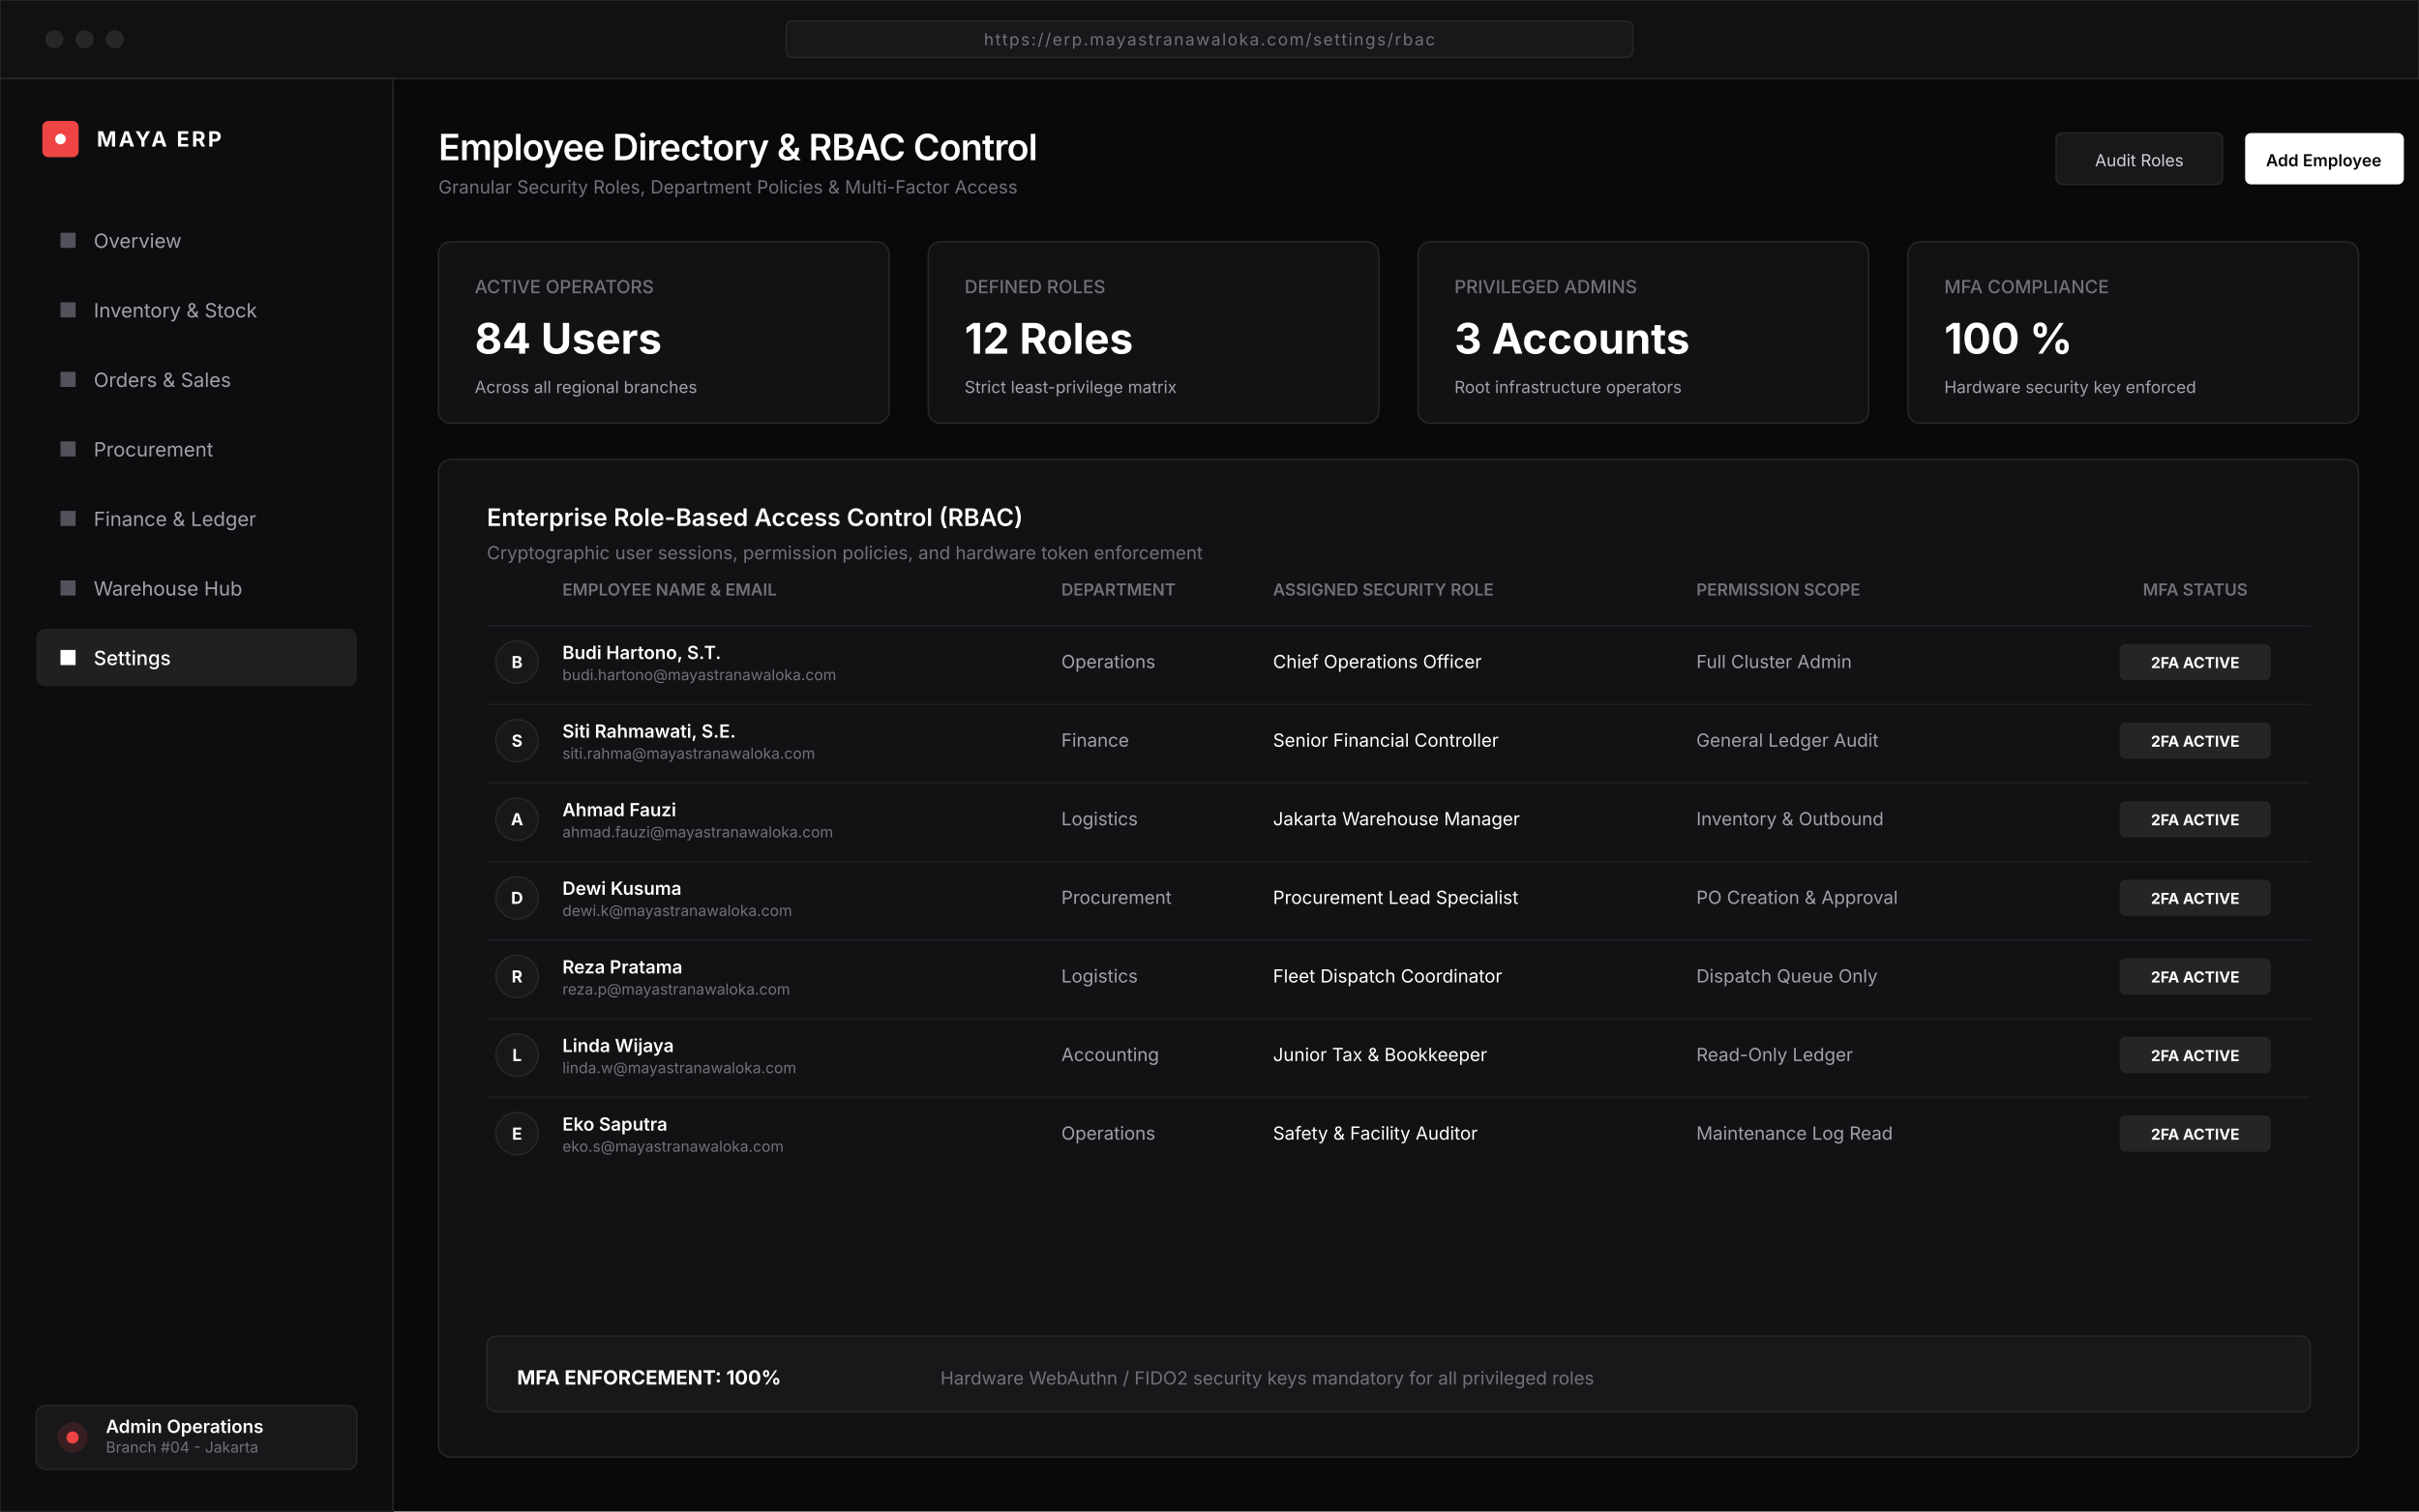
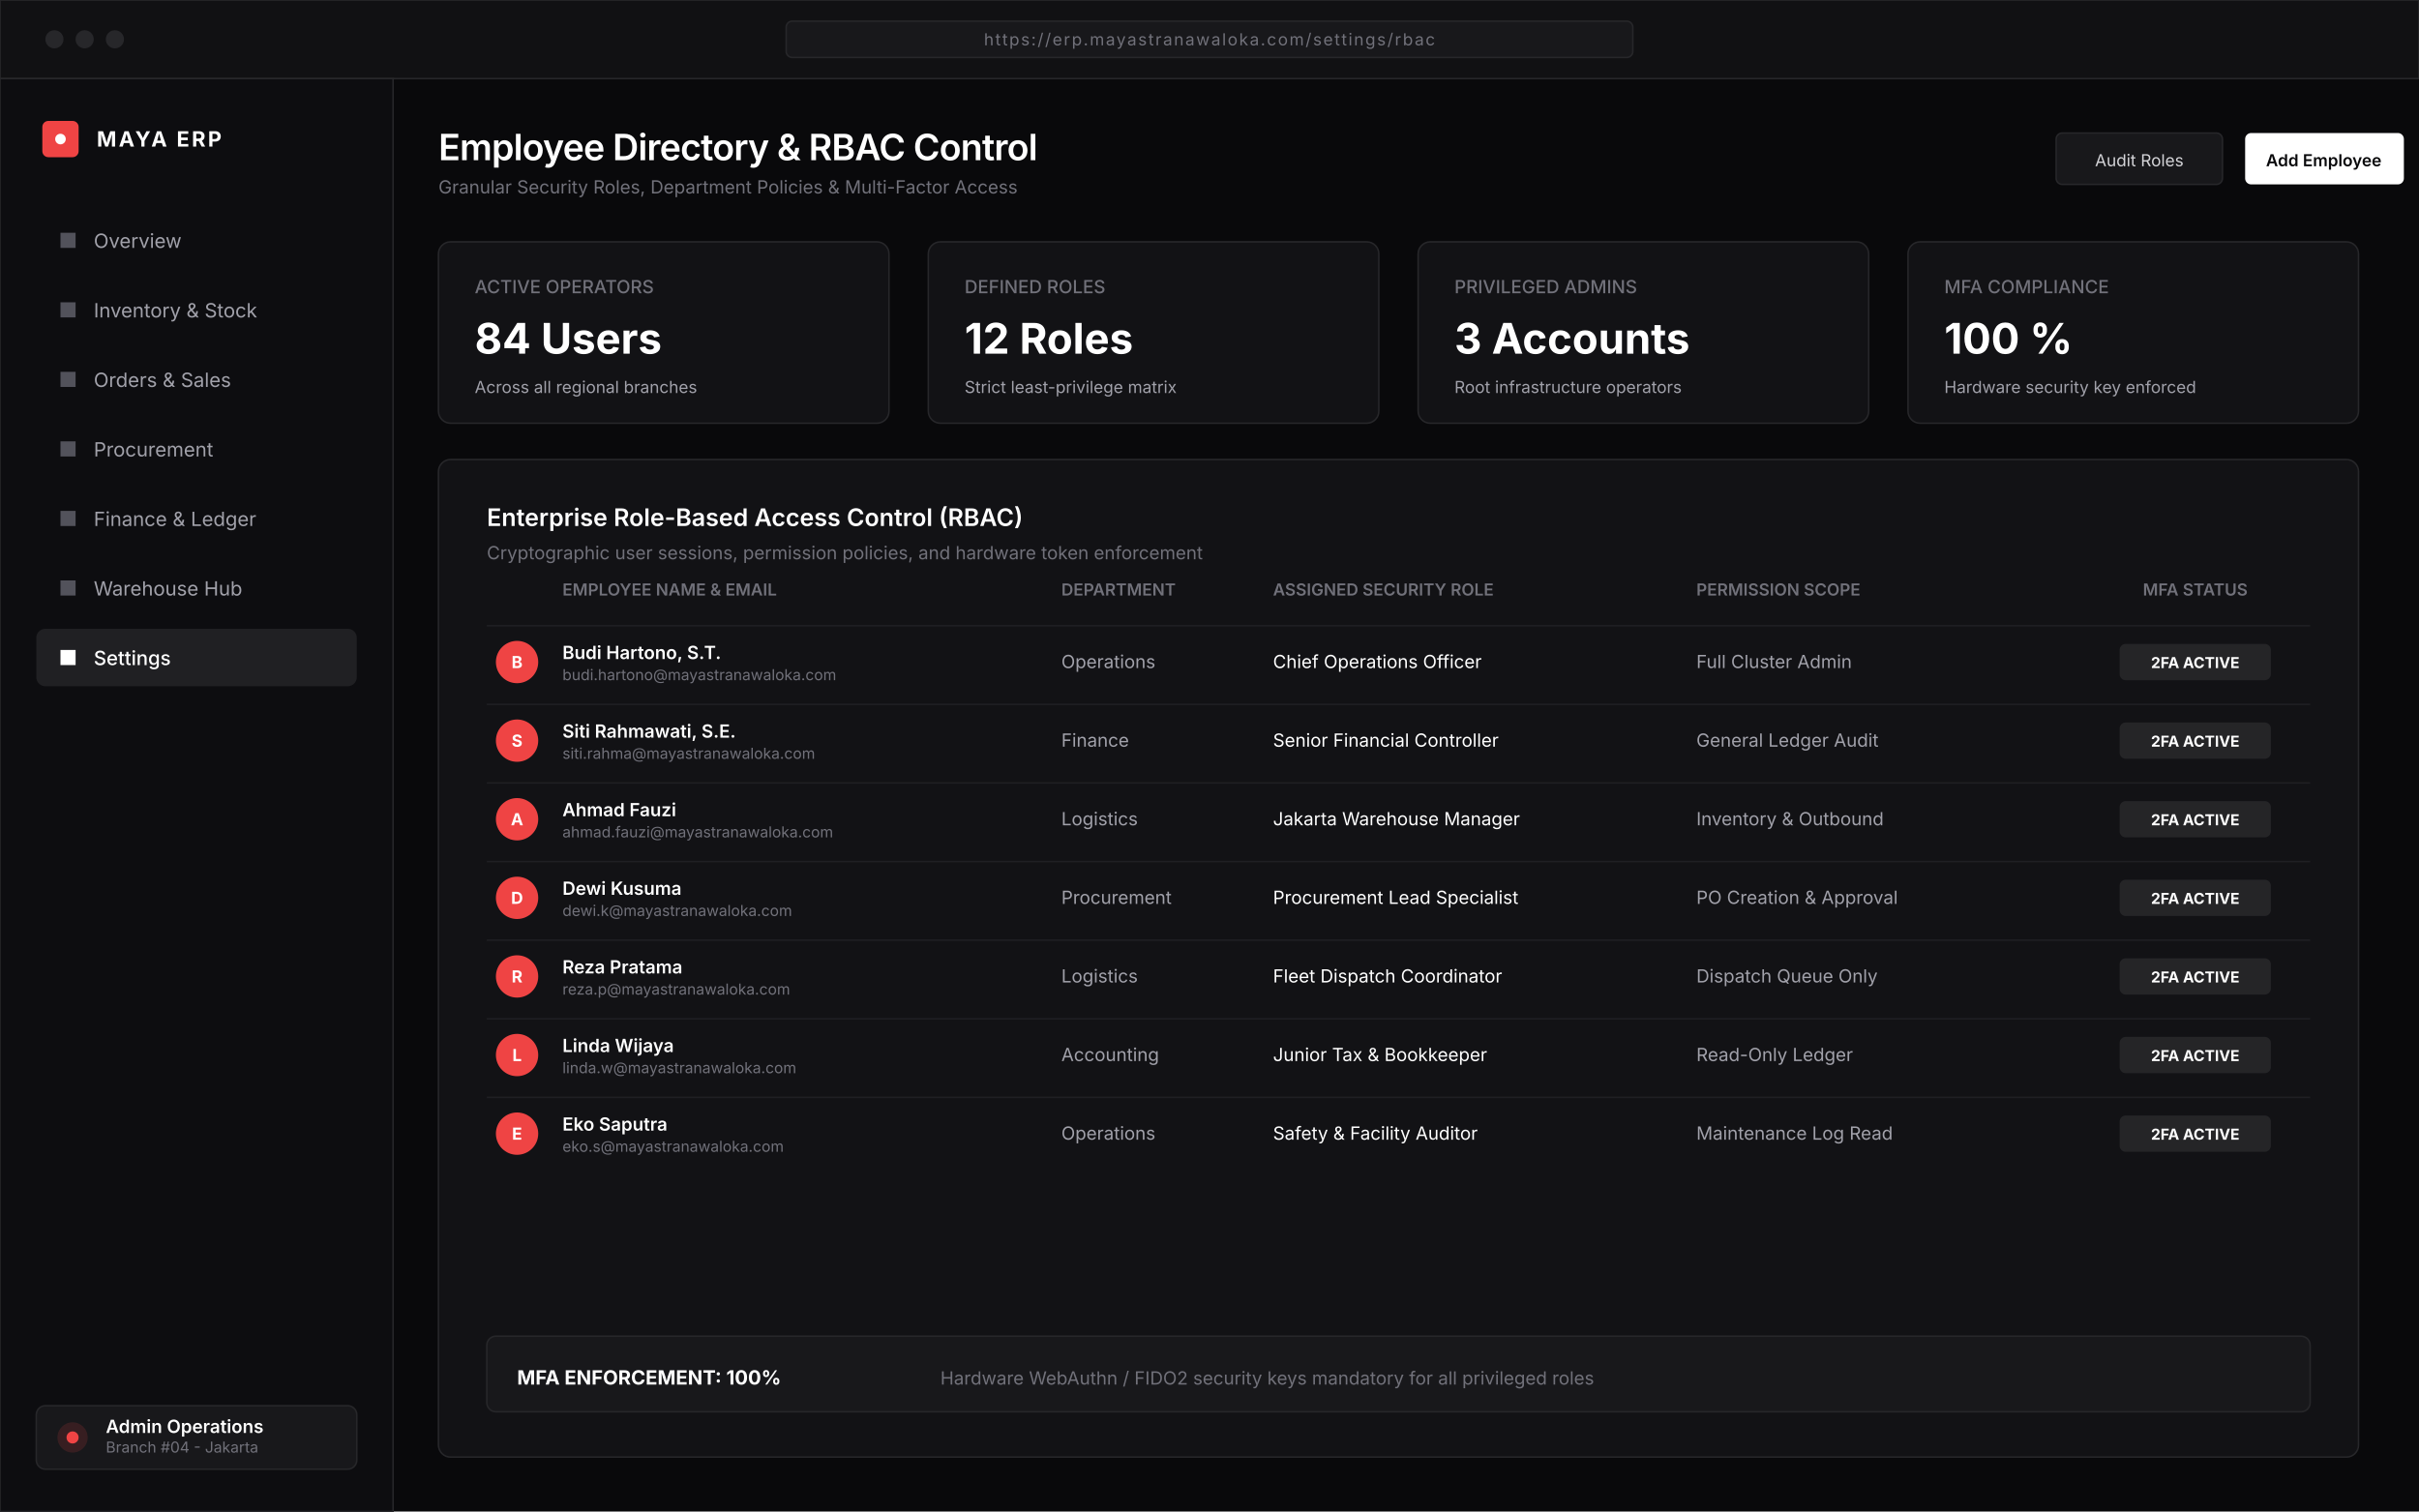
<svg xmlns="http://www.w3.org/2000/svg" viewBox="0 0 1600 1000" width="1600" height="1000" fill="none">
  <defs>
    <linearGradient id="chartGrad" x1="0" y1="0" x2="0" y2="1">
      <stop offset="0%" stop-color="#ef4444" stop-opacity="0.28" />
      <stop offset="100%" stop-color="#ef4444" stop-opacity="0.0" />
    </linearGradient>
    <linearGradient id="meterGrad" x1="0" y1="0" x2="1" y2="0">
      <stop offset="0%" stop-color="#ffffff" stop-opacity="0.8" />
      <stop offset="100%" stop-color="#ffffff" stop-opacity="0.2" />
    </linearGradient>
  </defs>
  <rect width="1600" height="1000" fill="#09090b" />
  <rect width="1600" height="52" fill="#111113" stroke="#27272a" stroke-width="1" />
  <circle cx="36" cy="26" r="6" fill="#27272a" />
  <circle cx="56" cy="26" r="6" fill="#27272a" />
  <circle cx="76" cy="26" r="6" fill="#27272a" />
  <rect x="520" y="14" width="560" height="24" rx="4" fill="#18181b" stroke="#27272a" stroke-width="1" />
  <text x="800" y="30" fill="#71717a" font-family="-apple-system, BlinkMacSystemFont, sans-serif" font-size="11" text-anchor="middle" letter-spacing="1">https://erp.mayastranawaloka.com/settings/rbac</text>
  <rect x="0" y="52" width="260" height="948" fill="#0d0d10" stroke="#27272a" stroke-width="1" />
  <rect x="28" y="80" width="24" height="24" rx="4" fill="#ef4444" />
  <circle cx="40" cy="92" r="3.5" fill="#fefefe" />
  <text x="64" y="97" fill="#ffffff" font-family="-apple-system, BlinkMacSystemFont, sans-serif" font-size="14" font-weight="700" letter-spacing="1.5">MAYA ERP</text>
  <g transform="translate(24, 140)">
    <rect x="16" y="14" width="10" height="10" fill="#52525b" />
    <text x="38" y="24" fill="#a1a1aa" font-family="-apple-system, BlinkMacSystemFont, sans-serif" font-size="13">Overview</text>
    <rect x="16" y="60" width="10" height="10" fill="#52525b" />
    <text x="38" y="70" fill="#a1a1aa" font-family="-apple-system, BlinkMacSystemFont, sans-serif" font-size="13">Inventory &amp; Stock</text>
    <rect x="16" y="106" width="10" height="10" fill="#52525b" />
    <text x="38" y="116" fill="#a1a1aa" font-family="-apple-system, BlinkMacSystemFont, sans-serif" font-size="13">Orders &amp; Sales</text>
    <rect x="16" y="152" width="10" height="10" fill="#52525b" />
    <text x="38" y="162" fill="#a1a1aa" font-family="-apple-system, BlinkMacSystemFont, sans-serif" font-size="13">Procurement</text>
    <rect x="16" y="198" width="10" height="10" fill="#52525b" />
    <text x="38" y="208" fill="#a1a1aa" font-family="-apple-system, BlinkMacSystemFont, sans-serif" font-size="13">Finance &amp; Ledger</text>
    <rect x="16" y="244" width="10" height="10" fill="#52525b" />
    <text x="38" y="254" fill="#a1a1aa" font-family="-apple-system, BlinkMacSystemFont, sans-serif" font-size="13">Warehouse Hub</text>
    <rect x="0" y="276" width="212" height="38" rx="6" fill="#ffffff" fill-opacity="0.08" />
    <rect x="16" y="290" width="10" height="10" fill="#ffffff" />
    <text x="38" y="300" fill="#ffffff" font-family="-apple-system, BlinkMacSystemFont, sans-serif" font-size="13" font-weight="500">Settings</text>
  </g>
  <rect x="24" y="930" width="212" height="42" rx="6" fill="#18181b" stroke="#27272a" stroke-width="1" />
  <circle cx="48" cy="951" r="10" fill="#ef4444" fill-opacity="0.15" />
  <circle cx="48" cy="951" r="4" fill="#ef4444" />
  <text x="70" y="948" fill="#ffffff" font-family="-apple-system, BlinkMacSystemFont, sans-serif" font-size="12" font-weight="600">Admin Operations</text>
  <text x="70" y="961" fill="#71717a" font-family="-apple-system, BlinkMacSystemFont, sans-serif" font-size="10">Branch #04 - Jakarta</text>
  <g transform="translate(290, 80)">
    <text x="0" y="26" fill="#ffffff" font-family="-apple-system, BlinkMacSystemFont, sans-serif" font-size="24" font-weight="600" letter-spacing="-0.5">Employee Directory &amp; RBAC Control</text>
    <text x="0" y="48" fill="#71717a" font-family="-apple-system, BlinkMacSystemFont, sans-serif" font-size="12">Granular Security Roles, Department Policies &amp; Multi-Factor Access</text>
    <rect x="1070" y="8" width="110" height="34" rx="4" fill="#18181b" stroke="#27272a" stroke-width="1" />
    <text x="1125" y="30" fill="#d4d4d8" font-family="-apple-system, BlinkMacSystemFont, sans-serif" font-size="11" text-anchor="middle">Audit Roles</text>
    <rect x="1195" y="8" width="105" height="34" rx="4" fill="#ffffff" />
    <text x="1247" y="30" fill="#09090b" font-family="-apple-system, BlinkMacSystemFont, sans-serif" font-size="11" font-weight="600" text-anchor="middle">Add Employee</text>
  </g>
  <g transform="translate(290, 160)">
    <rect x="0" y="0" width="298" height="120" rx="8" fill="#121215" stroke="#27272a" stroke-width="1" />
    <text x="24" y="34" fill="#71717a" font-family="-apple-system, BlinkMacSystemFont, sans-serif" font-size="12" font-weight="500">ACTIVE OPERATORS</text>
    <text x="24" y="74" fill="#ffffff" font-family="-apple-system, BlinkMacSystemFont, sans-serif" font-size="28" font-weight="700">84 Users</text>
    <text x="24" y="100" fill="#a1a1aa" font-family="-apple-system, BlinkMacSystemFont, sans-serif" font-size="11">Across all regional branches</text>
    <rect x="324" y="0" width="298" height="120" rx="8" fill="#121215" stroke="#27272a" stroke-width="1" />
    <text x="348" y="34" fill="#71717a" font-family="-apple-system, BlinkMacSystemFont, sans-serif" font-size="12" font-weight="500">DEFINED ROLES</text>
    <text x="348" y="74" fill="#ffffff" font-family="-apple-system, BlinkMacSystemFont, sans-serif" font-size="28" font-weight="700">12 Roles</text>
    <text x="348" y="100" fill="#a1a1aa" font-family="-apple-system, BlinkMacSystemFont, sans-serif" font-size="11">Strict least-privilege matrix</text>
    <rect x="648" y="0" width="298" height="120" rx="8" fill="#121215" stroke="#27272a" stroke-width="1" />
    <text x="672" y="34" fill="#71717a" font-family="-apple-system, BlinkMacSystemFont, sans-serif" font-size="12" font-weight="500">PRIVILEGED ADMINS</text>
    <text x="672" y="74" fill="#ffffff" font-family="-apple-system, BlinkMacSystemFont, sans-serif" font-size="28" font-weight="700">3 Accounts</text>
    <text x="672" y="100" fill="#a1a1aa" font-family="-apple-system, BlinkMacSystemFont, sans-serif" font-size="11">Root infrastructure operators</text>
    <rect x="972" y="0" width="298" height="120" rx="8" fill="#121215" stroke="#27272a" stroke-width="1" />
    <text x="996" y="34" fill="#71717a" font-family="-apple-system, BlinkMacSystemFont, sans-serif" font-size="12" font-weight="500">MFA COMPLIANCE</text>
    <text x="996" y="74" fill="#ffffff" font-family="-apple-system, BlinkMacSystemFont, sans-serif" font-size="28" font-weight="700">100 %</text>
    <text x="996" y="100" fill="#a1a1aa" font-family="-apple-system, BlinkMacSystemFont, sans-serif" font-size="11">Hardware security key enforced</text>
  </g>
  <g transform="translate(290, 304)">
    <rect x="0" y="0" width="1270" height="660" rx="8" fill="#121215" stroke="#27272a" stroke-width="1" />
    <text x="32" y="44" fill="#ffffff" font-family="-apple-system, BlinkMacSystemFont, sans-serif" font-size="16" font-weight="600">Enterprise Role-Based Access Control (RBAC)</text>
    <text x="32" y="66" fill="#71717a" font-family="-apple-system, BlinkMacSystemFont, sans-serif" font-size="12">Cryptographic user sessions, permission policies, and hardware token enforcement</text>
    <g transform="translate(32, 90)">
      <text x="50" y="0" fill="#71717a" font-family="-apple-system, BlinkMacSystemFont, sans-serif" font-size="11" font-weight="600">EMPLOYEE NAME &amp; EMAIL</text>
      <text x="380" y="0" fill="#71717a" font-family="-apple-system, BlinkMacSystemFont, sans-serif" font-size="11" font-weight="600">DEPARTMENT</text>
      <text x="520" y="0" fill="#71717a" font-family="-apple-system, BlinkMacSystemFont, sans-serif" font-size="11" font-weight="600">ASSIGNED SECURITY ROLE</text>
      <text x="800" y="0" fill="#71717a" font-family="-apple-system, BlinkMacSystemFont, sans-serif" font-size="11" font-weight="600">PERMISSION SCOPE</text>
      <text x="1130" y="0" fill="#71717a" font-family="-apple-system, BlinkMacSystemFont, sans-serif" font-size="11" font-weight="600" text-anchor="middle">MFA STATUS</text>
    </g>
    <g transform="translate(32, 110)">
      <line x1="0" y1="0" x2="1206" y2="0" stroke="#1f1f23" stroke-width="1" />
-       <circle cx="20" cy="24" r="14" fill="#18181b" stroke="#27272a" />
+       <circle cx="20" cy="24" r="14" fill="#ef4444" />
      <text x="20" y="28" fill="#ffffff" font-family="-apple-system, BlinkMacSystemFont, sans-serif" font-size="11" font-weight="700" text-anchor="middle">B</text>
      <text x="50" y="22" fill="#ffffff" font-family="-apple-system, BlinkMacSystemFont, sans-serif" font-size="12" font-weight="600">Budi Hartono, S.T.</text>
      <text x="50" y="36" fill="#71717a" font-family="-apple-system, BlinkMacSystemFont, sans-serif" font-size="10">budi.hartono@mayastranawaloka.com</text>
      <text x="380" y="28" fill="#a1a1aa" font-family="-apple-system, BlinkMacSystemFont, sans-serif" font-size="12">Operations</text>
      <text x="520" y="28" fill="#ffffff" font-family="-apple-system, BlinkMacSystemFont, sans-serif" font-size="12">Chief Operations Officer</text>
      <text x="800" y="28" fill="#a1a1aa" font-family="-apple-system, BlinkMacSystemFont, sans-serif" font-size="12">Full Cluster Admin</text>
      <rect x="1080" y="12" width="100" height="24" rx="4" fill="#ffffff" fill-opacity="0.08" />
      <text x="1130" y="28" fill="#ffffff" font-family="-apple-system, BlinkMacSystemFont, sans-serif" font-size="10" font-weight="700" text-anchor="middle">2FA ACTIVE</text>
    </g>
    <g transform="translate(32, 162)">
      <line x1="0" y1="0" x2="1206" y2="0" stroke="#1f1f23" stroke-width="1" />
-       <circle cx="20" cy="24" r="14" fill="#18181b" stroke="#27272a" />
+       <circle cx="20" cy="24" r="14" fill="#ef4444" />
      <text x="20" y="28" fill="#ffffff" font-family="-apple-system, BlinkMacSystemFont, sans-serif" font-size="11" font-weight="700" text-anchor="middle">S</text>
      <text x="50" y="22" fill="#ffffff" font-family="-apple-system, BlinkMacSystemFont, sans-serif" font-size="12" font-weight="600">Siti Rahmawati, S.E.</text>
      <text x="50" y="36" fill="#71717a" font-family="-apple-system, BlinkMacSystemFont, sans-serif" font-size="10">siti.rahma@mayastranawaloka.com</text>
      <text x="380" y="28" fill="#a1a1aa" font-family="-apple-system, BlinkMacSystemFont, sans-serif" font-size="12">Finance</text>
      <text x="520" y="28" fill="#ffffff" font-family="-apple-system, BlinkMacSystemFont, sans-serif" font-size="12">Senior Financial Controller</text>
      <text x="800" y="28" fill="#a1a1aa" font-family="-apple-system, BlinkMacSystemFont, sans-serif" font-size="12">General Ledger Audit</text>
      <rect x="1080" y="12" width="100" height="24" rx="4" fill="#ffffff" fill-opacity="0.08" />
      <text x="1130" y="28" fill="#ffffff" font-family="-apple-system, BlinkMacSystemFont, sans-serif" font-size="10" font-weight="700" text-anchor="middle">2FA ACTIVE</text>
    </g>
    <g transform="translate(32, 214)">
      <line x1="0" y1="0" x2="1206" y2="0" stroke="#1f1f23" stroke-width="1" />
-       <circle cx="20" cy="24" r="14" fill="#18181b" stroke="#27272a" />
+       <circle cx="20" cy="24" r="14" fill="#ef4444" />
      <text x="20" y="28" fill="#ffffff" font-family="-apple-system, BlinkMacSystemFont, sans-serif" font-size="11" font-weight="700" text-anchor="middle">A</text>
      <text x="50" y="22" fill="#ffffff" font-family="-apple-system, BlinkMacSystemFont, sans-serif" font-size="12" font-weight="600">Ahmad Fauzi</text>
      <text x="50" y="36" fill="#71717a" font-family="-apple-system, BlinkMacSystemFont, sans-serif" font-size="10">ahmad.fauzi@mayastranawaloka.com</text>
      <text x="380" y="28" fill="#a1a1aa" font-family="-apple-system, BlinkMacSystemFont, sans-serif" font-size="12">Logistics</text>
      <text x="520" y="28" fill="#ffffff" font-family="-apple-system, BlinkMacSystemFont, sans-serif" font-size="12">Jakarta Warehouse Manager</text>
      <text x="800" y="28" fill="#a1a1aa" font-family="-apple-system, BlinkMacSystemFont, sans-serif" font-size="12">Inventory &amp; Outbound</text>
      <rect x="1080" y="12" width="100" height="24" rx="4" fill="#ffffff" fill-opacity="0.08" />
      <text x="1130" y="28" fill="#ffffff" font-family="-apple-system, BlinkMacSystemFont, sans-serif" font-size="10" font-weight="700" text-anchor="middle">2FA ACTIVE</text>
    </g>
    <g transform="translate(32, 266)">
      <line x1="0" y1="0" x2="1206" y2="0" stroke="#1f1f23" stroke-width="1" />
-       <circle cx="20" cy="24" r="14" fill="#18181b" stroke="#27272a" />
+       <circle cx="20" cy="24" r="14" fill="#ef4444" />
      <text x="20" y="28" fill="#ffffff" font-family="-apple-system, BlinkMacSystemFont, sans-serif" font-size="11" font-weight="700" text-anchor="middle">D</text>
      <text x="50" y="22" fill="#ffffff" font-family="-apple-system, BlinkMacSystemFont, sans-serif" font-size="12" font-weight="600">Dewi Kusuma</text>
      <text x="50" y="36" fill="#71717a" font-family="-apple-system, BlinkMacSystemFont, sans-serif" font-size="10">dewi.k@mayastranawaloka.com</text>
      <text x="380" y="28" fill="#a1a1aa" font-family="-apple-system, BlinkMacSystemFont, sans-serif" font-size="12">Procurement</text>
      <text x="520" y="28" fill="#ffffff" font-family="-apple-system, BlinkMacSystemFont, sans-serif" font-size="12">Procurement Lead Specialist</text>
      <text x="800" y="28" fill="#a1a1aa" font-family="-apple-system, BlinkMacSystemFont, sans-serif" font-size="12">PO Creation &amp; Approval</text>
      <rect x="1080" y="12" width="100" height="24" rx="4" fill="#ffffff" fill-opacity="0.08" />
      <text x="1130" y="28" fill="#ffffff" font-family="-apple-system, BlinkMacSystemFont, sans-serif" font-size="10" font-weight="700" text-anchor="middle">2FA ACTIVE</text>
    </g>
    <g transform="translate(32, 318)">
      <line x1="0" y1="0" x2="1206" y2="0" stroke="#1f1f23" stroke-width="1" />
-       <circle cx="20" cy="24" r="14" fill="#18181b" stroke="#27272a" />
+       <circle cx="20" cy="24" r="14" fill="#ef4444" />
      <text x="20" y="28" fill="#ffffff" font-family="-apple-system, BlinkMacSystemFont, sans-serif" font-size="11" font-weight="700" text-anchor="middle">R</text>
      <text x="50" y="22" fill="#ffffff" font-family="-apple-system, BlinkMacSystemFont, sans-serif" font-size="12" font-weight="600">Reza Pratama</text>
      <text x="50" y="36" fill="#71717a" font-family="-apple-system, BlinkMacSystemFont, sans-serif" font-size="10">reza.p@mayastranawaloka.com</text>
      <text x="380" y="28" fill="#a1a1aa" font-family="-apple-system, BlinkMacSystemFont, sans-serif" font-size="12">Logistics</text>
      <text x="520" y="28" fill="#ffffff" font-family="-apple-system, BlinkMacSystemFont, sans-serif" font-size="12">Fleet Dispatch Coordinator</text>
      <text x="800" y="28" fill="#a1a1aa" font-family="-apple-system, BlinkMacSystemFont, sans-serif" font-size="12">Dispatch Queue Only</text>
      <rect x="1080" y="12" width="100" height="24" rx="4" fill="#ffffff" fill-opacity="0.08" />
      <text x="1130" y="28" fill="#ffffff" font-family="-apple-system, BlinkMacSystemFont, sans-serif" font-size="10" font-weight="700" text-anchor="middle">2FA ACTIVE</text>
    </g>
    <g transform="translate(32, 370)">
      <line x1="0" y1="0" x2="1206" y2="0" stroke="#1f1f23" stroke-width="1" />
-       <circle cx="20" cy="24" r="14" fill="#18181b" stroke="#27272a" />
+       <circle cx="20" cy="24" r="14" fill="#ef4444" />
      <text x="20" y="28" fill="#ffffff" font-family="-apple-system, BlinkMacSystemFont, sans-serif" font-size="11" font-weight="700" text-anchor="middle">L</text>
      <text x="50" y="22" fill="#ffffff" font-family="-apple-system, BlinkMacSystemFont, sans-serif" font-size="12" font-weight="600">Linda Wijaya</text>
      <text x="50" y="36" fill="#71717a" font-family="-apple-system, BlinkMacSystemFont, sans-serif" font-size="10">linda.w@mayastranawaloka.com</text>
      <text x="380" y="28" fill="#a1a1aa" font-family="-apple-system, BlinkMacSystemFont, sans-serif" font-size="12">Accounting</text>
      <text x="520" y="28" fill="#ffffff" font-family="-apple-system, BlinkMacSystemFont, sans-serif" font-size="12">Junior Tax &amp; Bookkeeper</text>
      <text x="800" y="28" fill="#a1a1aa" font-family="-apple-system, BlinkMacSystemFont, sans-serif" font-size="12">Read-Only Ledger</text>
      <rect x="1080" y="12" width="100" height="24" rx="4" fill="#ffffff" fill-opacity="0.08" />
      <text x="1130" y="28" fill="#ffffff" font-family="-apple-system, BlinkMacSystemFont, sans-serif" font-size="10" font-weight="700" text-anchor="middle">2FA ACTIVE</text>
    </g>
    <g transform="translate(32, 422)">
      <line x1="0" y1="0" x2="1206" y2="0" stroke="#1f1f23" stroke-width="1" />
-       <circle cx="20" cy="24" r="14" fill="#18181b" stroke="#27272a" />
+       <circle cx="20" cy="24" r="14" fill="#ef4444" />
      <text x="20" y="28" fill="#ffffff" font-family="-apple-system, BlinkMacSystemFont, sans-serif" font-size="11" font-weight="700" text-anchor="middle">E</text>
      <text x="50" y="22" fill="#ffffff" font-family="-apple-system, BlinkMacSystemFont, sans-serif" font-size="12" font-weight="600">Eko Saputra</text>
      <text x="50" y="36" fill="#71717a" font-family="-apple-system, BlinkMacSystemFont, sans-serif" font-size="10">eko.s@mayastranawaloka.com</text>
      <text x="380" y="28" fill="#a1a1aa" font-family="-apple-system, BlinkMacSystemFont, sans-serif" font-size="12">Operations</text>
      <text x="520" y="28" fill="#ffffff" font-family="-apple-system, BlinkMacSystemFont, sans-serif" font-size="12">Safety &amp; Facility Auditor</text>
      <text x="800" y="28" fill="#a1a1aa" font-family="-apple-system, BlinkMacSystemFont, sans-serif" font-size="12">Maintenance Log Read</text>
      <rect x="1080" y="12" width="100" height="24" rx="4" fill="#ffffff" fill-opacity="0.08" />
      <text x="1130" y="28" fill="#ffffff" font-family="-apple-system, BlinkMacSystemFont, sans-serif" font-size="10" font-weight="700" text-anchor="middle">2FA ACTIVE</text>
    </g>
    <g transform="translate(32, 580)">
      <rect x="0" y="0" width="1206" height="50" rx="6" fill="#18181b" stroke="#27272a" stroke-width="1" />
      <text x="20" y="32" fill="#ffffff" font-family="-apple-system, BlinkMacSystemFont, sans-serif" font-size="13" font-weight="700">MFA ENFORCEMENT: 100%</text>
      <text x="300" y="32" fill="#71717a" font-family="-apple-system, BlinkMacSystemFont, sans-serif" font-size="12">Hardware WebAuthn / FIDO2 security keys mandatory for all privileged roles</text>
    </g>
  </g>
</svg>
